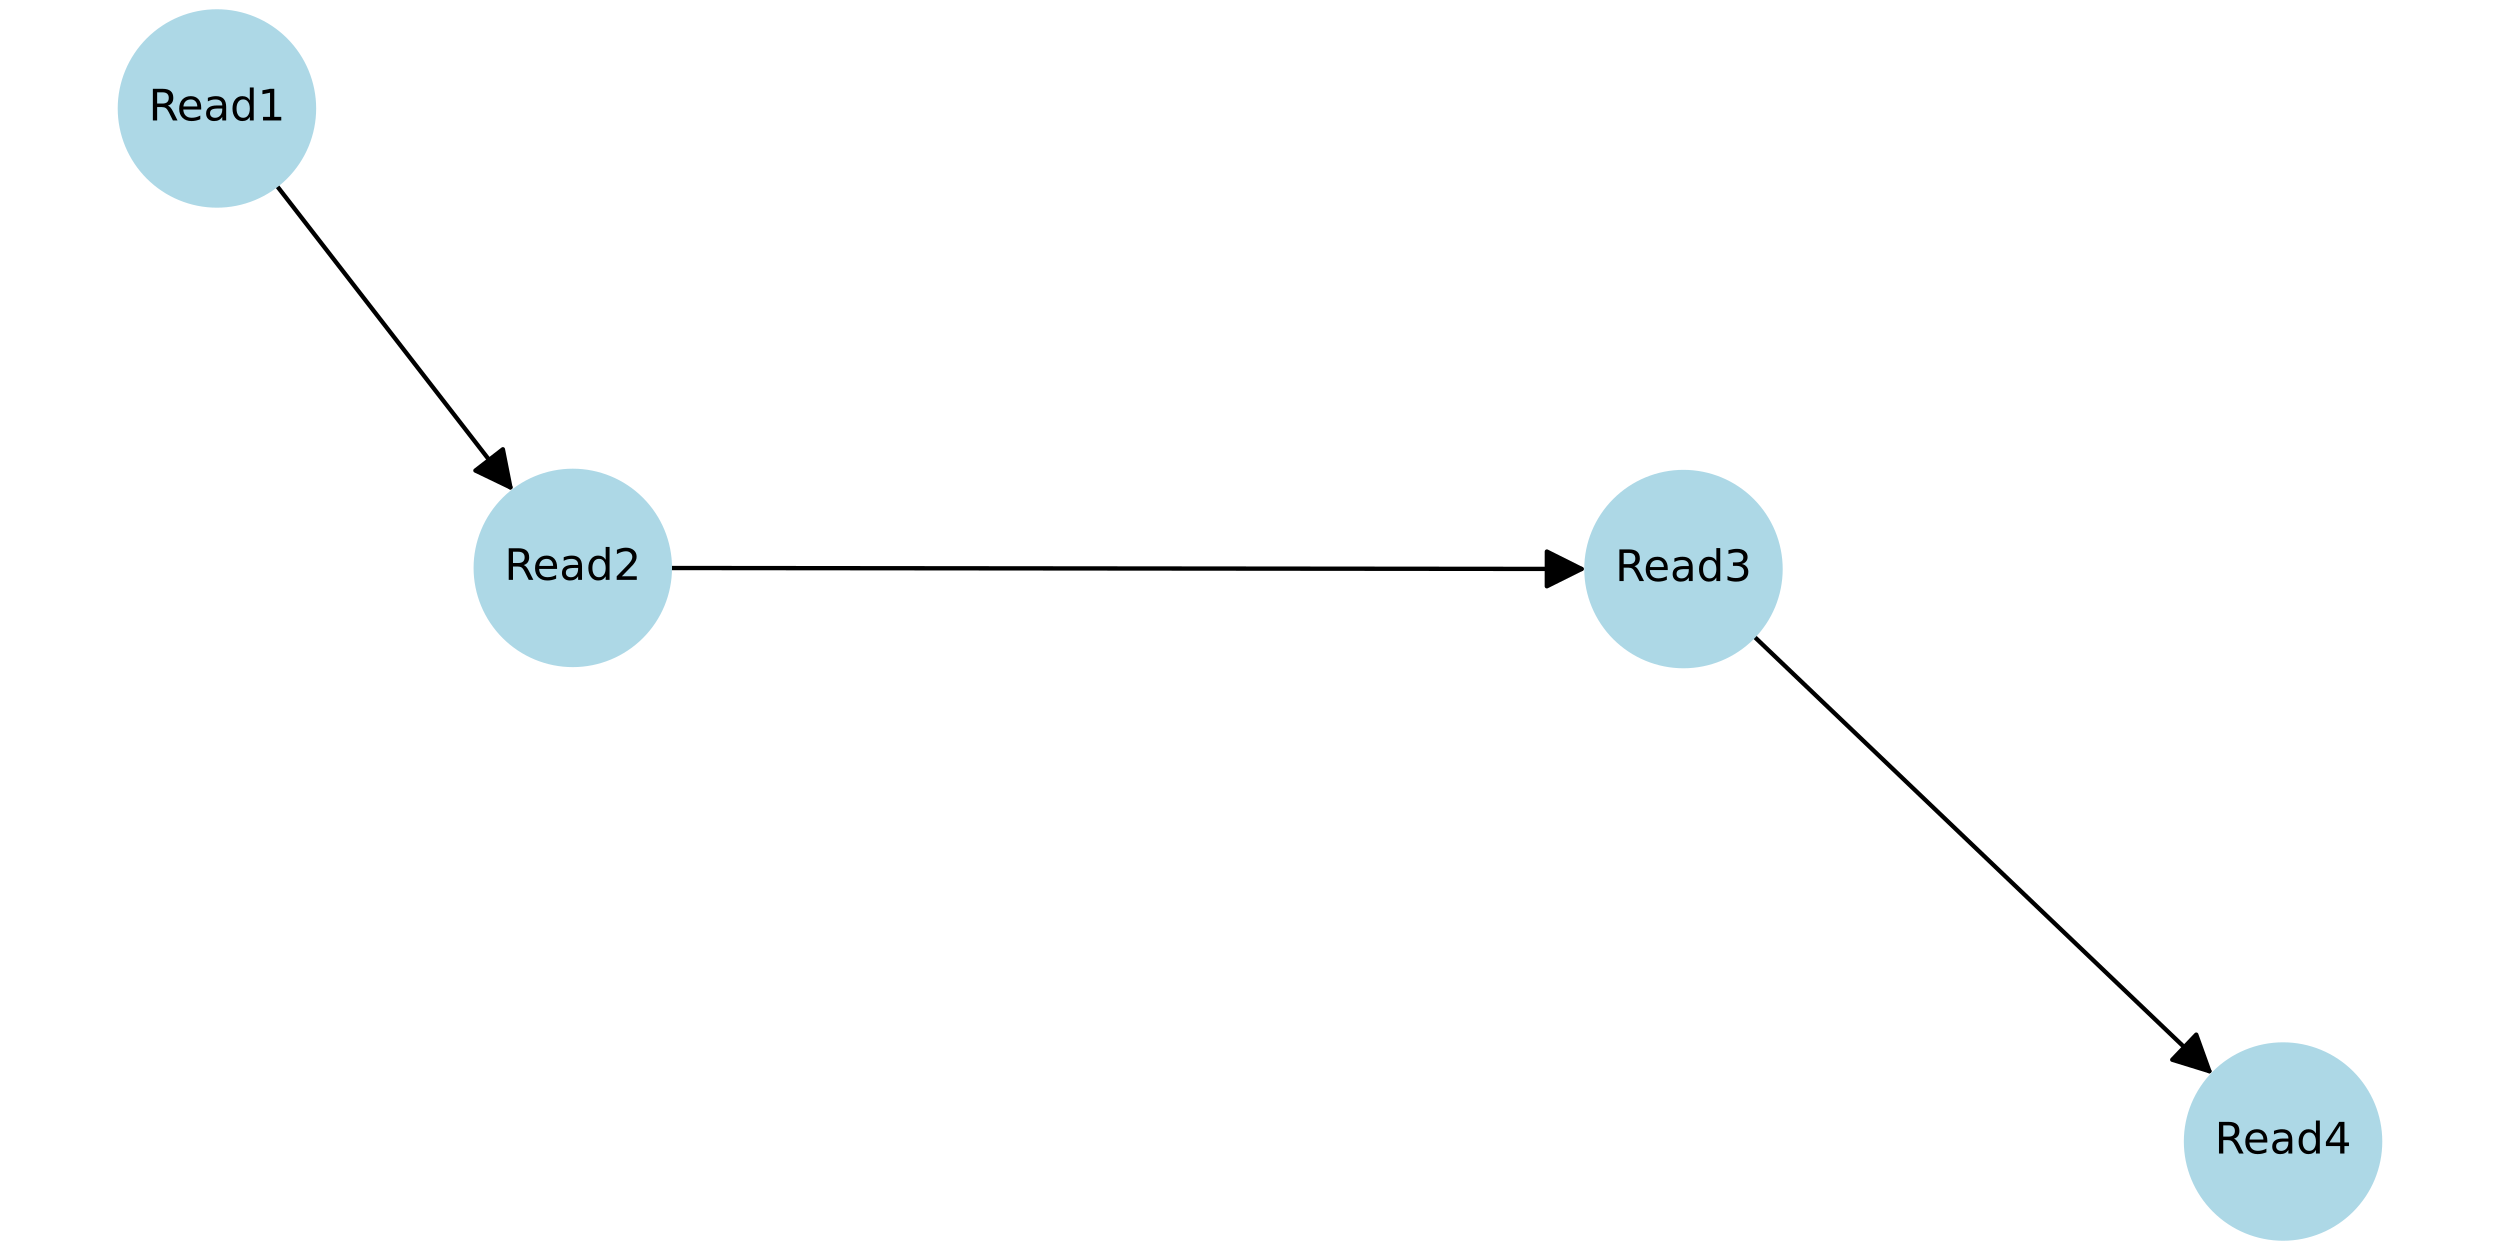
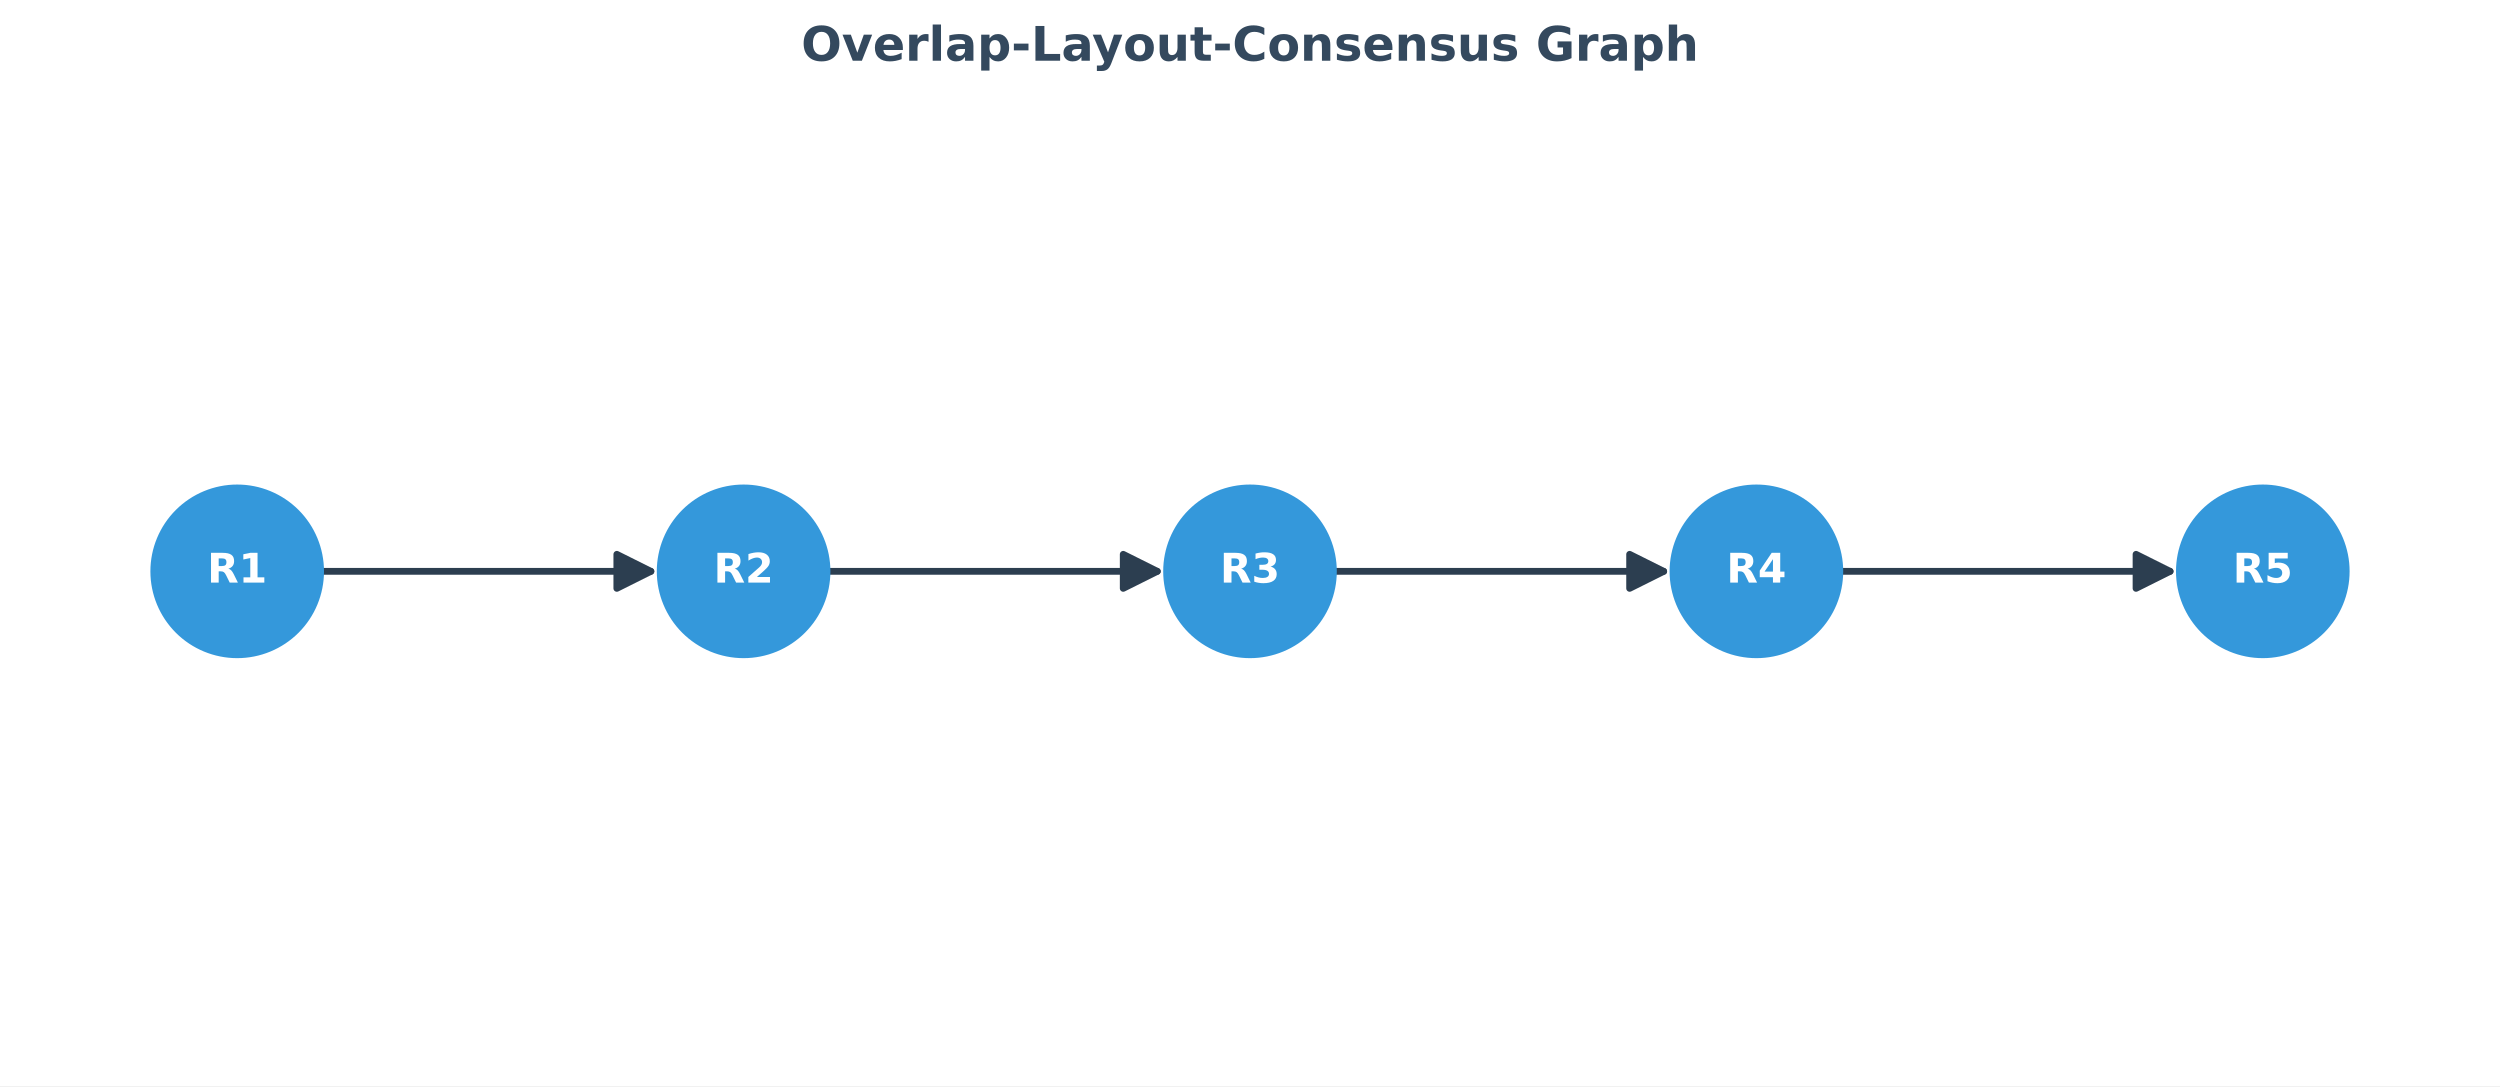
- <svg xmlns="http://www.w3.org/2000/svg" xmlns:xlink="http://www.w3.org/1999/xlink" width="576pt" height="288pt" viewBox="0 0 576 288" version="1.1">
+ <svg xmlns="http://www.w3.org/2000/svg" xmlns:xlink="http://www.w3.org/1999/xlink" width="734.4pt" height="319.038pt" viewBox="0 0 734.4 319.038" version="1.1">
  <defs>
    <style type="text/css">*{stroke-linejoin: round; stroke-linecap: butt}</style>
  </defs>
  <g id="figure_1">
    <g id="patch_1">
-       <path d="M 0 288  L 576 288  L 576 0  L 0 0  z " style="fill: #ffffff" />
+       <path d="M 0 319.038  L 734.4 319.038  L 734.4 0  L 0 0  z " style="fill: #ffffff" />
    </g>
    <g id="axes_1">
      <g id="patch_2">
-         <path d="M 63.678 42.672  Q 90.98 77.921 117.597 112.286  " clip-path="url(#p0885db047e)" style="fill: none; stroke: #000000; stroke-linecap: round" />
-         <path d="M 115.861 103.512  L 117.597 112.286  L 109.536 108.411  z " clip-path="url(#p0885db047e)" style="stroke: #000000; stroke-linecap: round" />
+         <path d="M 94.68 167.838  Q 144.06 167.838 191.205 167.838  " clip-path="url(#pa2ce695316)" style="fill: none; stroke: #2c3e50; stroke-width: 2; stroke-linecap: round" />
+         <path d="M 181.205 162.838  L 191.205 167.838  L 181.205 172.838  z " clip-path="url(#pa2ce695316)" style="fill: #2c3e50; stroke: #2c3e50; stroke-width: 2; stroke-linecap: round" />
      </g>
      <g id="patch_3">
-         <path d="M 154.335 130.869  Q 259.924 130.979 364.394 131.087  " clip-path="url(#p0885db047e)" style="fill: none; stroke: #000000; stroke-linecap: round" />
-         <path d="M 356.398 127.079  L 364.394 131.087  L 356.39 135.079  z " clip-path="url(#p0885db047e)" style="stroke: #000000; stroke-linecap: round" />
+         <path d="M 243.44 167.838  Q 292.821 167.838 339.965 167.838  " clip-path="url(#pa2ce695316)" style="fill: none; stroke: #2c3e50; stroke-width: 2; stroke-linecap: round" />
+         <path d="M 329.965 162.838  L 339.965 167.838  L 329.965 172.838  z " clip-path="url(#pa2ce695316)" style="fill: #2c3e50; stroke: #2c3e50; stroke-width: 2; stroke-linecap: round" />
      </g>
      <g id="patch_4">
-         <path d="M 404.047 146.554  Q 456.946 197.061 509.037 246.796  " clip-path="url(#p0885db047e)" style="fill: none; stroke: #000000; stroke-linecap: round" />
-         <path d="M 506.013 238.379  L 509.037 246.796  L 500.488 244.165  z " clip-path="url(#p0885db047e)" style="stroke: #000000; stroke-linecap: round" />
+         <path d="M 392.201 167.838  Q 441.581 167.838 488.725 167.838  " clip-path="url(#pa2ce695316)" style="fill: none; stroke: #2c3e50; stroke-width: 2; stroke-linecap: round" />
+         <path d="M 478.725 162.838  L 488.725 167.838  L 478.725 172.838  z " clip-path="url(#pa2ce695316)" style="fill: #2c3e50; stroke: #2c3e50; stroke-width: 2; stroke-linecap: round" />
+       </g>
+       <g id="patch_5">
+         <path d="M 540.961 167.838  Q 590.341 167.838 637.486 167.838  " clip-path="url(#pa2ce695316)" style="fill: none; stroke: #2c3e50; stroke-width: 2; stroke-linecap: round" />
+         <path d="M 627.486 162.838  L 637.486 167.838  L 627.486 172.838  z " clip-path="url(#pa2ce695316)" style="fill: #2c3e50; stroke: #2c3e50; stroke-width: 2; stroke-linecap: round" />
      </g>
      <g id="PathCollection_1">
        <defs>
-           <path id="mba6888d3c6" d="M 0 22.361  C 5.93 22.361 11.618 20.005 15.811 15.811  C 20.005 11.618 22.361 5.93 22.361 0  C 22.361 -5.93 20.005 -11.618 15.811 -15.811  C 11.618 -20.005 5.93 -22.361 0 -22.361  C -5.93 -22.361 -11.618 -20.005 -15.811 -15.811  C -20.005 -11.618 -22.361 -5.93 -22.361 0  C -22.361 5.93 -20.005 11.618 -15.811 15.811  C -11.618 20.005 -5.93 22.361 0 22.361  z " style="stroke: #add8e6" />
+           <path id="m5663188657" d="M 0 25  C 6.63 25 12.989 22.366 17.678 17.678  C 22.366 12.989 25 6.63 25 0  C 25 -6.63 22.366 -12.989 17.678 -17.678  C 12.989 -22.366 6.63 -25 0 -25  C -6.63 -25 -12.989 -22.366 -17.678 -17.678  C -22.366 -12.989 -25 -6.63 -25 0  C -25 6.63 -22.366 12.989 -17.678 17.678  C -12.989 22.366 -6.63 25 0 25  z " style="stroke: #3498db" />
        </defs>
-         <g clip-path="url(#p0885db047e)">
-           <use xlink:href="#mba6888d3c6" x="49.983" y="24.992" style="fill: #add8e6; stroke: #add8e6" />
-           <use xlink:href="#mba6888d3c6" x="131.973" y="130.846" style="fill: #add8e6; stroke: #add8e6" />
-           <use xlink:href="#mba6888d3c6" x="387.873" y="131.112" style="fill: #add8e6; stroke: #add8e6" />
-           <use xlink:href="#mba6888d3c6" x="526.017" y="263.008" style="fill: #add8e6; stroke: #add8e6" />
+         <g clip-path="url(#pa2ce695316)">
+           <use xlink:href="#m5663188657" x="69.679" y="167.838" style="fill: #3498db; stroke: #3498db" />
+           <use xlink:href="#m5663188657" x="218.44" y="167.838" style="fill: #3498db; stroke: #3498db" />
+           <use xlink:href="#m5663188657" x="367.2" y="167.838" style="fill: #3498db; stroke: #3498db" />
+           <use xlink:href="#m5663188657" x="515.96" y="167.838" style="fill: #3498db; stroke: #3498db" />
+           <use xlink:href="#m5663188657" x="664.721" y="167.838" style="fill: #3498db; stroke: #3498db" />
        </g>
      </g>
      <g id="text_1">
-         <g clip-path="url(#p0885db047e)">
-           <g transform="translate(34.23816 27.75111) scale(0.1 -0.1)">
+         <g clip-path="url(#pa2ce695316)">
+           <g style="fill: #ffffff" transform="translate(60.88465 171.1491) scale(0.12 -0.12)">
            <defs>
-               <path id="DejaVuSans-52" d="M 2841 2188  Q 3044 2119 3236 1894  Q 3428 1669 3622 1275  L 4263 0  L 3584 0  L 2988 1197  Q 2756 1666 2539 1819  Q 2322 1972 1947 1972  L 1259 1972  L 1259 0  L 628 0  L 628 4666  L 2053 4666  Q 2853 4666 3247 4331  Q 3641 3997 3641 3322  Q 3641 2881 3436 2590  Q 3231 2300 2841 2188  z M 1259 4147  L 1259 2491  L 2053 2491  Q 2509 2491 2742 2702  Q 2975 2913 2975 3322  Q 2975 3731 2742 3939  Q 2509 4147 2053 4147  L 1259 4147  z " transform="scale(0.015625)" />
-               <path id="DejaVuSans-65" d="M 3597 1894  L 3597 1613  L 953 1613  Q 991 1019 1311 708  Q 1631 397 2203 397  Q 2534 397 2845 478  Q 3156 559 3463 722  L 3463 178  Q 3153 47 2828 -22  Q 2503 -91 2169 -91  Q 1331 -91 842 396  Q 353 884 353 1716  Q 353 2575 817 3079  Q 1281 3584 2069 3584  Q 2775 3584 3186 3129  Q 3597 2675 3597 1894  z M 3022 2063  Q 3016 2534 2758 2815  Q 2500 3097 2075 3097  Q 1594 3097 1305 2825  Q 1016 2553 972 2059  L 3022 2063  z " transform="scale(0.015625)" />
-               <path id="DejaVuSans-61" d="M 2194 1759  Q 1497 1759 1228 1600  Q 959 1441 959 1056  Q 959 750 1161 570  Q 1363 391 1709 391  Q 2188 391 2477 730  Q 2766 1069 2766 1631  L 2766 1759  L 2194 1759  z M 3341 1997  L 3341 0  L 2766 0  L 2766 531  Q 2569 213 2275 61  Q 1981 -91 1556 -91  Q 1019 -91 701 211  Q 384 513 384 1019  Q 384 1609 779 1909  Q 1175 2209 1959 2209  L 2766 2209  L 2766 2266  Q 2766 2663 2505 2880  Q 2244 3097 1772 3097  Q 1472 3097 1187 3025  Q 903 2953 641 2809  L 641 3341  Q 956 3463 1253 3523  Q 1550 3584 1831 3584  Q 2591 3584 2966 3190  Q 3341 2797 3341 1997  z " transform="scale(0.015625)" />
-               <path id="DejaVuSans-64" d="M 2906 2969  L 2906 4863  L 3481 4863  L 3481 0  L 2906 0  L 2906 525  Q 2725 213 2448 61  Q 2172 -91 1784 -91  Q 1150 -91 751 415  Q 353 922 353 1747  Q 353 2572 751 3078  Q 1150 3584 1784 3584  Q 2172 3584 2448 3432  Q 2725 3281 2906 2969  z M 947 1747  Q 947 1113 1208 752  Q 1469 391 1925 391  Q 2381 391 2643 752  Q 2906 1113 2906 1747  Q 2906 2381 2643 2742  Q 2381 3103 1925 3103  Q 1469 3103 1208 2742  Q 947 2381 947 1747  z " transform="scale(0.015625)" />
-               <path id="DejaVuSans-31" d="M 794 531  L 1825 531  L 1825 4091  L 703 3866  L 703 4441  L 1819 4666  L 2450 4666  L 2450 531  L 3481 531  L 3481 0  L 794 0  L 794 531  z " transform="scale(0.015625)" />
+               <path id="DejaVuSans-Bold-52" d="M 2297 2597  Q 2675 2597 2839 2737  Q 3003 2878 3003 3200  Q 3003 3519 2839 3656  Q 2675 3794 2297 3794  L 1791 3794  L 1791 2597  L 2297 2597  z M 1791 1766  L 1791 0  L 588 0  L 588 4666  L 2425 4666  Q 3347 4666 3776 4356  Q 4206 4047 4206 3378  Q 4206 2916 3982 2619  Q 3759 2322 3309 2181  Q 3556 2125 3751 1926  Q 3947 1728 4147 1325  L 4800 0  L 3519 0  L 2950 1159  Q 2778 1509 2601 1637  Q 2425 1766 2131 1766  L 1791 1766  z " transform="scale(0.015625)" />
+               <path id="DejaVuSans-Bold-31" d="M 750 831  L 1813 831  L 1813 3847  L 722 3622  L 722 4441  L 1806 4666  L 2950 4666  L 2950 831  L 4013 831  L 4013 0  L 750 0  L 750 831  z " transform="scale(0.015625)" />
            </defs>
-             <use xlink:href="#DejaVuSans-52" />
-             <use xlink:href="#DejaVuSans-65" transform="translate(64.98242 0)" />
-             <use xlink:href="#DejaVuSans-61" transform="translate(126.5059 0)" />
-             <use xlink:href="#DejaVuSans-64" transform="translate(187.7852 0)" />
-             <use xlink:href="#DejaVuSans-31" transform="translate(251.2617 0)" />
+             <use xlink:href="#DejaVuSans-Bold-52" />
+             <use xlink:href="#DejaVuSans-Bold-31" transform="translate(77.00195 0)" />
          </g>
        </g>
      </g>
      <g id="text_2">
-         <g clip-path="url(#p0885db047e)">
-           <g transform="translate(116.2275 133.6055) scale(0.1 -0.1)">
+         <g clip-path="url(#pa2ce695316)">
+           <g style="fill: #ffffff" transform="translate(209.645 171.1491) scale(0.12 -0.12)">
            <defs>
-               <path id="DejaVuSans-32" d="M 1228 531  L 3431 531  L 3431 0  L 469 0  L 469 531  Q 828 903 1448 1529  Q 2069 2156 2228 2338  Q 2531 2678 2651 2914  Q 2772 3150 2772 3378  Q 2772 3750 2511 3984  Q 2250 4219 1831 4219  Q 1534 4219 1204 4116  Q 875 4013 500 3803  L 500 4441  Q 881 4594 1212 4672  Q 1544 4750 1819 4750  Q 2544 4750 2975 4387  Q 3406 4025 3406 3419  Q 3406 3131 3298 2873  Q 3191 2616 2906 2266  Q 2828 2175 2409 1742  Q 1991 1309 1228 531  z " transform="scale(0.015625)" />
+               <path id="DejaVuSans-Bold-32" d="M 1844 884  L 3897 884  L 3897 0  L 506 0  L 506 884  L 2209 2388  Q 2438 2594 2547 2791  Q 2656 2988 2656 3200  Q 2656 3528 2436 3728  Q 2216 3928 1850 3928  Q 1569 3928 1234 3808  Q 900 3688 519 3450  L 519 4475  Q 925 4609 1322 4679  Q 1719 4750 2100 4750  Q 2938 4750 3402 4381  Q 3866 4013 3866 3353  Q 3866 2972 3669 2642  Q 3472 2313 2841 1759  L 1844 884  z " transform="scale(0.015625)" />
            </defs>
-             <use xlink:href="#DejaVuSans-52" />
-             <use xlink:href="#DejaVuSans-65" transform="translate(64.98242 0)" />
-             <use xlink:href="#DejaVuSans-61" transform="translate(126.5059 0)" />
-             <use xlink:href="#DejaVuSans-64" transform="translate(187.7852 0)" />
-             <use xlink:href="#DejaVuSans-32" transform="translate(251.2617 0)" />
+             <use xlink:href="#DejaVuSans-Bold-52" />
+             <use xlink:href="#DejaVuSans-Bold-32" transform="translate(77.00195 0)" />
          </g>
        </g>
      </g>
      <g id="text_3">
-         <g clip-path="url(#p0885db047e)">
-           <g transform="translate(372.1279 133.8712) scale(0.1 -0.1)">
+         <g clip-path="url(#pa2ce695316)">
+           <g style="fill: #ffffff" transform="translate(358.4053 171.1491) scale(0.12 -0.12)">
            <defs>
-               <path id="DejaVuSans-33" d="M 2597 2516  Q 3050 2419 3304 2112  Q 3559 1806 3559 1356  Q 3559 666 3084 287  Q 2609 -91 1734 -91  Q 1441 -91 1130 -33  Q 819 25 488 141  L 488 750  Q 750 597 1062 519  Q 1375 441 1716 441  Q 2309 441 2620 675  Q 2931 909 2931 1356  Q 2931 1769 2642 2001  Q 2353 2234 1838 2234  L 1294 2234  L 1294 2753  L 1863 2753  Q 2328 2753 2575 2939  Q 2822 3125 2822 3475  Q 2822 3834 2567 4026  Q 2313 4219 1838 4219  Q 1578 4219 1281 4162  Q 984 4106 628 3988  L 628 4550  Q 988 4650 1302 4700  Q 1616 4750 1894 4750  Q 2613 4750 3031 4423  Q 3450 4097 3450 3541  Q 3450 3153 3228 2886  Q 3006 2619 2597 2516  z " transform="scale(0.015625)" />
+               <path id="DejaVuSans-Bold-33" d="M 2981 2516  Q 3453 2394 3698 2092  Q 3944 1791 3944 1325  Q 3944 631 3412 270  Q 2881 -91 1863 -91  Q 1503 -91 1142 -33  Q 781 25 428 141  L 428 1069  Q 766 900 1098 814  Q 1431 728 1753 728  Q 2231 728 2486 893  Q 2741 1059 2741 1369  Q 2741 1688 2480 1852  Q 2219 2016 1709 2016  L 1228 2016  L 1228 2791  L 1734 2791  Q 2188 2791 2409 2933  Q 2631 3075 2631 3366  Q 2631 3634 2415 3781  Q 2200 3928 1806 3928  Q 1516 3928 1219 3862  Q 922 3797 628 3669  L 628 4550  Q 984 4650 1334 4700  Q 1684 4750 2022 4750  Q 2931 4750 3382 4451  Q 3834 4153 3834 3553  Q 3834 3144 3618 2883  Q 3403 2622 2981 2516  z " transform="scale(0.015625)" />
            </defs>
-             <use xlink:href="#DejaVuSans-52" />
-             <use xlink:href="#DejaVuSans-65" transform="translate(64.98242 0)" />
-             <use xlink:href="#DejaVuSans-61" transform="translate(126.5059 0)" />
-             <use xlink:href="#DejaVuSans-64" transform="translate(187.7852 0)" />
-             <use xlink:href="#DejaVuSans-33" transform="translate(251.2617 0)" />
+             <use xlink:href="#DejaVuSans-Bold-52" />
+             <use xlink:href="#DejaVuSans-Bold-33" transform="translate(77.00195 0)" />
          </g>
        </g>
      </g>
      <g id="text_4">
-         <g clip-path="url(#p0885db047e)">
-           <g transform="translate(510.2712 265.7676) scale(0.1 -0.1)">
+         <g clip-path="url(#pa2ce695316)">
+           <g style="fill: #ffffff" transform="translate(507.1656 171.1491) scale(0.12 -0.12)">
            <defs>
-               <path id="DejaVuSans-34" d="M 2419 4116  L 825 1625  L 2419 1625  L 2419 4116  z M 2253 4666  L 3047 4666  L 3047 1625  L 3713 1625  L 3713 1100  L 3047 1100  L 3047 0  L 2419 0  L 2419 1100  L 313 1100  L 313 1709  L 2253 4666  z " transform="scale(0.015625)" />
+               <path id="DejaVuSans-Bold-34" d="M 2356 3675  L 1038 1722  L 2356 1722  L 2356 3675  z M 2156 4666  L 3494 4666  L 3494 1722  L 4159 1722  L 4159 850  L 3494 850  L 3494 0  L 2356 0  L 2356 850  L 288 850  L 288 1881  L 2156 4666  z " transform="scale(0.015625)" />
            </defs>
-             <use xlink:href="#DejaVuSans-52" />
-             <use xlink:href="#DejaVuSans-65" transform="translate(64.98242 0)" />
-             <use xlink:href="#DejaVuSans-61" transform="translate(126.5059 0)" />
-             <use xlink:href="#DejaVuSans-64" transform="translate(187.7852 0)" />
-             <use xlink:href="#DejaVuSans-34" transform="translate(251.2617 0)" />
+             <use xlink:href="#DejaVuSans-Bold-52" />
+             <use xlink:href="#DejaVuSans-Bold-34" transform="translate(77.00195 0)" />
          </g>
        </g>
      </g>
      <g id="text_5">
-         <g transform="translate(179.5041 -6) scale(0.12 -0.12)">
+         <g clip-path="url(#pa2ce695316)">
+           <g style="fill: #ffffff" transform="translate(655.926 171.1491) scale(0.12 -0.12)">
+             <defs>
+               <path id="DejaVuSans-Bold-35" d="M 678 4666  L 3669 4666  L 3669 3781  L 1638 3781  L 1638 3059  Q 1775 3097 1914 3117  Q 2053 3138 2203 3138  Q 3056 3138 3531 2711  Q 4006 2284 4006 1522  Q 4006 766 3489 337  Q 2972 -91 2053 -91  Q 1656 -91 1267 -14  Q 878 63 494 219  L 494 1166  Q 875 947 1217 837  Q 1559 728 1863 728  Q 2300 728 2551 942  Q 2803 1156 2803 1522  Q 2803 1891 2551 2103  Q 2300 2316 1863 2316  Q 1603 2316 1309 2248  Q 1016 2181 678 2041  L 678 4666  z " transform="scale(0.015625)" />
+             </defs>
+             <use xlink:href="#DejaVuSans-Bold-52" />
+             <use xlink:href="#DejaVuSans-Bold-35" transform="translate(77.00195 0)" />
+           </g>
+         </g>
+       </g>
+       <g id="text_6">
+         <g style="fill: #34495e" transform="translate(235.3812 17.83781) scale(0.14 -0.14)">
          <defs>
-             <path id="DejaVuSans-54" d="M -19 4666  L 3928 4666  L 3928 4134  L 2272 4134  L 2272 0  L 1638 0  L 1638 4134  L -19 4134  L -19 4666  z " transform="scale(0.015625)" />
-             <path id="DejaVuSans-68" d="M 3513 2113  L 3513 0  L 2938 0  L 2938 2094  Q 2938 2591 2744 2837  Q 2550 3084 2163 3084  Q 1697 3084 1428 2787  Q 1159 2491 1159 1978  L 1159 0  L 581 0  L 581 4863  L 1159 4863  L 1159 2956  Q 1366 3272 1645 3428  Q 1925 3584 2291 3584  Q 2894 3584 3203 3211  Q 3513 2838 3513 2113  z " transform="scale(0.015625)" />
-             <path id="DejaVuSans-20" transform="scale(0.015625)" />
-             <path id="DejaVuSans-4f" d="M 2522 4238  Q 1834 4238 1429 3725  Q 1025 3213 1025 2328  Q 1025 1447 1429 934  Q 1834 422 2522 422  Q 3209 422 3611 934  Q 4013 1447 4013 2328  Q 4013 3213 3611 3725  Q 3209 4238 2522 4238  z M 2522 4750  Q 3503 4750 4090 4092  Q 4678 3434 4678 2328  Q 4678 1225 4090 567  Q 3503 -91 2522 -91  Q 1538 -91 948 565  Q 359 1222 359 2328  Q 359 3434 948 4092  Q 1538 4750 2522 4750  z " transform="scale(0.015625)" />
-             <path id="DejaVuSans-76" d="M 191 3500  L 800 3500  L 1894 563  L 2988 3500  L 3597 3500  L 2284 0  L 1503 0  L 191 3500  z " transform="scale(0.015625)" />
-             <path id="DejaVuSans-72" d="M 2631 2963  Q 2534 3019 2420 3045  Q 2306 3072 2169 3072  Q 1681 3072 1420 2755  Q 1159 2438 1159 1844  L 1159 0  L 581 0  L 581 3500  L 1159 3500  L 1159 2956  Q 1341 3275 1631 3429  Q 1922 3584 2338 3584  Q 2397 3584 2469 3576  Q 2541 3569 2628 3553  L 2631 2963  z " transform="scale(0.015625)" />
-             <path id="DejaVuSans-6c" d="M 603 4863  L 1178 4863  L 1178 0  L 603 0  L 603 4863  z " transform="scale(0.015625)" />
-             <path id="DejaVuSans-70" d="M 1159 525  L 1159 -1331  L 581 -1331  L 581 3500  L 1159 3500  L 1159 2969  Q 1341 3281 1617 3432  Q 1894 3584 2278 3584  Q 2916 3584 3314 3078  Q 3713 2572 3713 1747  Q 3713 922 3314 415  Q 2916 -91 2278 -91  Q 1894 -91 1617 61  Q 1341 213 1159 525  z M 3116 1747  Q 3116 2381 2855 2742  Q 2594 3103 2138 3103  Q 1681 3103 1420 2742  Q 1159 2381 1159 1747  Q 1159 1113 1420 752  Q 1681 391 2138 391  Q 2594 391 2855 752  Q 3116 1113 3116 1747  z " transform="scale(0.015625)" />
-             <path id="DejaVuSans-47" d="M 3809 666  L 3809 1919  L 2778 1919  L 2778 2438  L 4434 2438  L 4434 434  Q 4069 175 3628 42  Q 3188 -91 2688 -91  Q 1594 -91 976 548  Q 359 1188 359 2328  Q 359 3472 976 4111  Q 1594 4750 2688 4750  Q 3144 4750 3555 4637  Q 3966 4525 4313 4306  L 4313 3634  Q 3963 3931 3569 4081  Q 3175 4231 2741 4231  Q 1884 4231 1454 3753  Q 1025 3275 1025 2328  Q 1025 1384 1454 906  Q 1884 428 2741 428  Q 3075 428 3337 486  Q 3600 544 3809 666  z " transform="scale(0.015625)" />
-             <path id="DejaVuSans-3a" d="M 750 794  L 1409 794  L 1409 0  L 750 0  L 750 794  z M 750 3309  L 1409 3309  L 1409 2516  L 750 2516  L 750 3309  z " transform="scale(0.015625)" />
-             <path id="DejaVuSans-73" d="M 2834 3397  L 2834 2853  Q 2591 2978 2328 3040  Q 2066 3103 1784 3103  Q 1356 3103 1142 2972  Q 928 2841 928 2578  Q 928 2378 1081 2264  Q 1234 2150 1697 2047  L 1894 2003  Q 2506 1872 2764 1633  Q 3022 1394 3022 966  Q 3022 478 2636 193  Q 2250 -91 1575 -91  Q 1294 -91 989 -36  Q 684 19 347 128  L 347 722  Q 666 556 975 473  Q 1284 391 1588 391  Q 1994 391 2212 530  Q 2431 669 2431 922  Q 2431 1156 2273 1281  Q 2116 1406 1581 1522  L 1381 1569  Q 847 1681 609 1914  Q 372 2147 372 2553  Q 372 3047 722 3315  Q 1072 3584 1716 3584  Q 2034 3584 2315 3537  Q 2597 3491 2834 3397  z " transform="scale(0.015625)" />
-             <path id="DejaVuSans-4e" d="M 628 4666  L 1478 4666  L 3547 763  L 3547 4666  L 4159 4666  L 4159 0  L 3309 0  L 1241 3903  L 1241 0  L 628 0  L 628 4666  z " transform="scale(0.015625)" />
-             <path id="DejaVuSans-6f" d="M 1959 3097  Q 1497 3097 1228 2736  Q 959 2375 959 1747  Q 959 1119 1226 758  Q 1494 397 1959 397  Q 2419 397 2687 759  Q 2956 1122 2956 1747  Q 2956 2369 2687 2733  Q 2419 3097 1959 3097  z M 1959 3584  Q 2709 3584 3137 3096  Q 3566 2609 3566 1747  Q 3566 888 3137 398  Q 2709 -91 1959 -91  Q 1206 -91 779 398  Q 353 888 353 1747  Q 353 2609 779 3096  Q 1206 3584 1959 3584  z " transform="scale(0.015625)" />
+             <path id="DejaVuSans-Bold-4f" d="M 2719 3878  Q 2169 3878 1866 3472  Q 1563 3066 1563 2328  Q 1563 1594 1866 1187  Q 2169 781 2719 781  Q 3272 781 3575 1187  Q 3878 1594 3878 2328  Q 3878 3066 3575 3472  Q 3272 3878 2719 3878  z M 2719 4750  Q 3844 4750 4481 4106  Q 5119 3463 5119 2328  Q 5119 1197 4481 553  Q 3844 -91 2719 -91  Q 1597 -91 958 553  Q 319 1197 319 2328  Q 319 3463 958 4106  Q 1597 4750 2719 4750  z " transform="scale(0.015625)" />
+             <path id="DejaVuSans-Bold-76" d="M 97 3500  L 1216 3500  L 2088 1081  L 2956 3500  L 4078 3500  L 2700 0  L 1472 0  L 97 3500  z " transform="scale(0.015625)" />
+             <path id="DejaVuSans-Bold-65" d="M 4031 1759  L 4031 1441  L 1416 1441  Q 1456 1047 1700 850  Q 1944 653 2381 653  Q 2734 653 3104 758  Q 3475 863 3866 1075  L 3866 213  Q 3469 63 3072 -14  Q 2675 -91 2278 -91  Q 1328 -91 801 392  Q 275 875 275 1747  Q 275 2603 792 3093  Q 1309 3584 2216 3584  Q 3041 3584 3536 3087  Q 4031 2591 4031 1759  z M 2881 2131  Q 2881 2450 2695 2645  Q 2509 2841 2209 2841  Q 1884 2841 1681 2658  Q 1478 2475 1428 2131  L 2881 2131  z " transform="scale(0.015625)" />
+             <path id="DejaVuSans-Bold-72" d="M 3138 2547  Q 2991 2616 2845 2648  Q 2700 2681 2553 2681  Q 2122 2681 1889 2404  Q 1656 2128 1656 1613  L 1656 0  L 538 0  L 538 3500  L 1656 3500  L 1656 2925  Q 1872 3269 2151 3426  Q 2431 3584 2822 3584  Q 2878 3584 2943 3579  Q 3009 3575 3134 3559  L 3138 2547  z " transform="scale(0.015625)" />
+             <path id="DejaVuSans-Bold-6c" d="M 538 4863  L 1656 4863  L 1656 0  L 538 0  L 538 4863  z " transform="scale(0.015625)" />
+             <path id="DejaVuSans-Bold-61" d="M 2106 1575  Q 1756 1575 1579 1456  Q 1403 1338 1403 1106  Q 1403 894 1545 773  Q 1688 653 1941 653  Q 2256 653 2472 879  Q 2688 1106 2688 1447  L 2688 1575  L 2106 1575  z M 3816 1997  L 3816 0  L 2688 0  L 2688 519  Q 2463 200 2181 54  Q 1900 -91 1497 -91  Q 953 -91 614 226  Q 275 544 275 1050  Q 275 1666 698 1953  Q 1122 2241 2028 2241  L 2688 2241  L 2688 2328  Q 2688 2594 2478 2717  Q 2269 2841 1825 2841  Q 1466 2841 1156 2769  Q 847 2697 581 2553  L 581 3406  Q 941 3494 1303 3539  Q 1666 3584 2028 3584  Q 2975 3584 3395 3211  Q 3816 2838 3816 1997  z " transform="scale(0.015625)" />
+             <path id="DejaVuSans-Bold-70" d="M 1656 506  L 1656 -1331  L 538 -1331  L 538 3500  L 1656 3500  L 1656 2988  Q 1888 3294 2169 3439  Q 2450 3584 2816 3584  Q 3463 3584 3878 3070  Q 4294 2556 4294 1747  Q 4294 938 3878 423  Q 3463 -91 2816 -91  Q 2450 -91 2169 54  Q 1888 200 1656 506  z M 2400 2772  Q 2041 2772 1848 2508  Q 1656 2244 1656 1747  Q 1656 1250 1848 986  Q 2041 722 2400 722  Q 2759 722 2948 984  Q 3138 1247 3138 1747  Q 3138 2247 2948 2509  Q 2759 2772 2400 2772  z " transform="scale(0.015625)" />
+             <path id="DejaVuSans-Bold-2d" d="M 347 2297  L 2309 2297  L 2309 1388  L 347 1388  L 347 2297  z " transform="scale(0.015625)" />
+             <path id="DejaVuSans-Bold-4c" d="M 588 4666  L 1791 4666  L 1791 909  L 3903 909  L 3903 0  L 588 0  L 588 4666  z " transform="scale(0.015625)" />
+             <path id="DejaVuSans-Bold-79" d="M 78 3500  L 1197 3500  L 2138 1125  L 2938 3500  L 4056 3500  L 2584 -331  Q 2363 -916 2067 -1148  Q 1772 -1381 1288 -1381  L 641 -1381  L 641 -647  L 991 -647  Q 1275 -647 1404 -556  Q 1534 -466 1606 -231  L 1638 -134  L 78 3500  z " transform="scale(0.015625)" />
+             <path id="DejaVuSans-Bold-6f" d="M 2203 2784  Q 1831 2784 1636 2517  Q 1441 2250 1441 1747  Q 1441 1244 1636 976  Q 1831 709 2203 709  Q 2569 709 2762 976  Q 2956 1244 2956 1747  Q 2956 2250 2762 2517  Q 2569 2784 2203 2784  z M 2203 3584  Q 3106 3584 3614 3096  Q 4122 2609 4122 1747  Q 4122 884 3614 396  Q 3106 -91 2203 -91  Q 1297 -91 786 396  Q 275 884 275 1747  Q 275 2609 786 3096  Q 1297 3584 2203 3584  z " transform="scale(0.015625)" />
+             <path id="DejaVuSans-Bold-75" d="M 500 1363  L 500 3500  L 1625 3500  L 1625 3150  Q 1625 2866 1622 2436  Q 1619 2006 1619 1863  Q 1619 1441 1641 1255  Q 1663 1069 1716 984  Q 1784 875 1895 815  Q 2006 756 2150 756  Q 2500 756 2700 1025  Q 2900 1294 2900 1772  L 2900 3500  L 4019 3500  L 4019 0  L 2900 0  L 2900 506  Q 2647 200 2364 54  Q 2081 -91 1741 -91  Q 1134 -91 817 281  Q 500 653 500 1363  z " transform="scale(0.015625)" />
+             <path id="DejaVuSans-Bold-74" d="M 1759 4494  L 1759 3500  L 2913 3500  L 2913 2700  L 1759 2700  L 1759 1216  Q 1759 972 1856 886  Q 1953 800 2241 800  L 2816 800  L 2816 0  L 1856 0  Q 1194 0 917 276  Q 641 553 641 1216  L 641 2700  L 84 2700  L 84 3500  L 641 3500  L 641 4494  L 1759 4494  z " transform="scale(0.015625)" />
+             <path id="DejaVuSans-Bold-43" d="M 4288 256  Q 3956 84 3597 -3  Q 3238 -91 2847 -91  Q 1681 -91 1000 561  Q 319 1213 319 2328  Q 319 3447 1000 4098  Q 1681 4750 2847 4750  Q 3238 4750 3597 4662  Q 3956 4575 4288 4403  L 4288 3438  Q 3953 3666 3628 3772  Q 3303 3878 2944 3878  Q 2300 3878 1931 3465  Q 1563 3053 1563 2328  Q 1563 1606 1931 1193  Q 2300 781 2944 781  Q 3303 781 3628 887  Q 3953 994 4288 1222  L 4288 256  z " transform="scale(0.015625)" />
+             <path id="DejaVuSans-Bold-6e" d="M 4056 2131  L 4056 0  L 2931 0  L 2931 347  L 2931 1631  Q 2931 2084 2911 2256  Q 2891 2428 2841 2509  Q 2775 2619 2662 2680  Q 2550 2741 2406 2741  Q 2056 2741 1856 2470  Q 1656 2200 1656 1722  L 1656 0  L 538 0  L 538 3500  L 1656 3500  L 1656 2988  Q 1909 3294 2193 3439  Q 2478 3584 2822 3584  Q 3428 3584 3742 3212  Q 4056 2841 4056 2131  z " transform="scale(0.015625)" />
+             <path id="DejaVuSans-Bold-73" d="M 3272 3391  L 3272 2541  Q 2913 2691 2578 2766  Q 2244 2841 1947 2841  Q 1628 2841 1473 2761  Q 1319 2681 1319 2516  Q 1319 2381 1436 2309  Q 1553 2238 1856 2203  L 2053 2175  Q 2913 2066 3209 1816  Q 3506 1566 3506 1031  Q 3506 472 3093 190  Q 2681 -91 1863 -91  Q 1516 -91 1145 -36  Q 775 19 384 128  L 384 978  Q 719 816 1070 734  Q 1422 653 1784 653  Q 2113 653 2278 743  Q 2444 834 2444 1013  Q 2444 1163 2330 1236  Q 2216 1309 1875 1350  L 1678 1375  Q 931 1469 631 1722  Q 331 1975 331 2491  Q 331 3047 712 3315  Q 1094 3584 1881 3584  Q 2191 3584 2531 3537  Q 2872 3491 3272 3391  z " transform="scale(0.015625)" />
+             <path id="DejaVuSans-Bold-20" transform="scale(0.015625)" />
+             <path id="DejaVuSans-Bold-47" d="M 4781 347  Q 4331 128 3847 18  Q 3363 -91 2847 -91  Q 1681 -91 1000 561  Q 319 1213 319 2328  Q 319 3456 1012 4103  Q 1706 4750 2913 4750  Q 3378 4750 3804 4662  Q 4231 4575 4609 4403  L 4609 3438  Q 4219 3659 3833 3768  Q 3447 3878 3059 3878  Q 2341 3878 1952 3476  Q 1563 3075 1563 2328  Q 1563 1588 1938 1184  Q 2313 781 3003 781  Q 3191 781 3352 804  Q 3513 828 3641 878  L 3641 1784  L 2906 1784  L 2906 2591  L 4781 2591  L 4781 347  z " transform="scale(0.015625)" />
+             <path id="DejaVuSans-Bold-68" d="M 4056 2131  L 4056 0  L 2931 0  L 2931 347  L 2931 1625  Q 2931 2084 2911 2256  Q 2891 2428 2841 2509  Q 2775 2619 2662 2680  Q 2550 2741 2406 2741  Q 2056 2741 1856 2470  Q 1656 2200 1656 1722  L 1656 0  L 538 0  L 538 4863  L 1656 4863  L 1656 2988  Q 1909 3294 2193 3439  Q 2478 3584 2822 3584  Q 3428 3584 3742 3212  Q 4056 2841 4056 2131  z " transform="scale(0.015625)" />
          </defs>
-           <use xlink:href="#DejaVuSans-54" />
-           <use xlink:href="#DejaVuSans-68" transform="translate(61.08398 0)" />
-           <use xlink:href="#DejaVuSans-65" transform="translate(124.4629 0)" />
-           <use xlink:href="#DejaVuSans-20" transform="translate(185.9863 0)" />
-           <use xlink:href="#DejaVuSans-4f" transform="translate(217.7734 0)" />
-           <use xlink:href="#DejaVuSans-76" transform="translate(296.4844 0)" />
-           <use xlink:href="#DejaVuSans-65" transform="translate(355.6641 0)" />
-           <use xlink:href="#DejaVuSans-72" transform="translate(417.1875 0)" />
-           <use xlink:href="#DejaVuSans-6c" transform="translate(458.3008 0)" />
-           <use xlink:href="#DejaVuSans-61" transform="translate(486.084 0)" />
-           <use xlink:href="#DejaVuSans-70" transform="translate(547.3633 0)" />
-           <use xlink:href="#DejaVuSans-20" transform="translate(610.8398 0)" />
-           <use xlink:href="#DejaVuSans-47" transform="translate(642.627 0)" />
-           <use xlink:href="#DejaVuSans-72" transform="translate(720.1172 0)" />
-           <use xlink:href="#DejaVuSans-61" transform="translate(761.2305 0)" />
-           <use xlink:href="#DejaVuSans-70" transform="translate(822.5098 0)" />
-           <use xlink:href="#DejaVuSans-68" transform="translate(885.9863 0)" />
-           <use xlink:href="#DejaVuSans-3a" transform="translate(949.3652 0)" />
-           <use xlink:href="#DejaVuSans-20" transform="translate(983.0566 0)" />
-           <use xlink:href="#DejaVuSans-52" transform="translate(1014.844 0)" />
-           <use xlink:href="#DejaVuSans-65" transform="translate(1079.826 0)" />
-           <use xlink:href="#DejaVuSans-61" transform="translate(1141.35 0)" />
-           <use xlink:href="#DejaVuSans-64" transform="translate(1202.629 0)" />
-           <use xlink:href="#DejaVuSans-73" transform="translate(1266.105 0)" />
-           <use xlink:href="#DejaVuSans-20" transform="translate(1318.205 0)" />
-           <use xlink:href="#DejaVuSans-61" transform="translate(1349.992 0)" />
-           <use xlink:href="#DejaVuSans-73" transform="translate(1411.271 0)" />
-           <use xlink:href="#DejaVuSans-20" transform="translate(1463.371 0)" />
-           <use xlink:href="#DejaVuSans-4e" transform="translate(1495.158 0)" />
-           <use xlink:href="#DejaVuSans-6f" transform="translate(1569.963 0)" />
-           <use xlink:href="#DejaVuSans-64" transform="translate(1631.145 0)" />
-           <use xlink:href="#DejaVuSans-65" transform="translate(1694.621 0)" />
-           <use xlink:href="#DejaVuSans-73" transform="translate(1756.145 0)" />
+           <use xlink:href="#DejaVuSans-Bold-4f" />
+           <use xlink:href="#DejaVuSans-Bold-76" transform="translate(85.00977 0)" />
+           <use xlink:href="#DejaVuSans-Bold-65" transform="translate(150.1953 0)" />
+           <use xlink:href="#DejaVuSans-Bold-72" transform="translate(218.0176 0)" />
+           <use xlink:href="#DejaVuSans-Bold-6c" transform="translate(267.334 0)" />
+           <use xlink:href="#DejaVuSans-Bold-61" transform="translate(301.6113 0)" />
+           <use xlink:href="#DejaVuSans-Bold-70" transform="translate(369.0918 0)" />
+           <use xlink:href="#DejaVuSans-Bold-2d" transform="translate(440.6738 0)" />
+           <use xlink:href="#DejaVuSans-Bold-4c" transform="translate(482.1777 0)" />
+           <use xlink:href="#DejaVuSans-Bold-61" transform="translate(545.8984 0)" />
+           <use xlink:href="#DejaVuSans-Bold-79" transform="translate(610.2539 0)" />
+           <use xlink:href="#DejaVuSans-Bold-6f" transform="translate(675.4395 0)" />
+           <use xlink:href="#DejaVuSans-Bold-75" transform="translate(744.1406 0)" />
+           <use xlink:href="#DejaVuSans-Bold-74" transform="translate(815.332 0)" />
+           <use xlink:href="#DejaVuSans-Bold-2d" transform="translate(863.1348 0)" />
+           <use xlink:href="#DejaVuSans-Bold-43" transform="translate(904.6387 0)" />
+           <use xlink:href="#DejaVuSans-Bold-6f" transform="translate(978.0273 0)" />
+           <use xlink:href="#DejaVuSans-Bold-6e" transform="translate(1046.729 0)" />
+           <use xlink:href="#DejaVuSans-Bold-73" transform="translate(1117.92 0)" />
+           <use xlink:href="#DejaVuSans-Bold-65" transform="translate(1177.441 0)" />
+           <use xlink:href="#DejaVuSans-Bold-6e" transform="translate(1245.264 0)" />
+           <use xlink:href="#DejaVuSans-Bold-73" transform="translate(1316.455 0)" />
+           <use xlink:href="#DejaVuSans-Bold-75" transform="translate(1375.977 0)" />
+           <use xlink:href="#DejaVuSans-Bold-73" transform="translate(1447.168 0)" />
+           <use xlink:href="#DejaVuSans-Bold-20" transform="translate(1506.689 0)" />
+           <use xlink:href="#DejaVuSans-Bold-47" transform="translate(1541.504 0)" />
+           <use xlink:href="#DejaVuSans-Bold-72" transform="translate(1623.584 0)" />
+           <use xlink:href="#DejaVuSans-Bold-61" transform="translate(1672.9 0)" />
+           <use xlink:href="#DejaVuSans-Bold-70" transform="translate(1740.381 0)" />
+           <use xlink:href="#DejaVuSans-Bold-68" transform="translate(1811.963 0)" />
        </g>
      </g>
    </g>
  </g>
  <defs>
-     <clipPath id="p0885db047e">
-       <rect x="0" y="0" width="576" height="288" />
+     <clipPath id="pa2ce695316">
+       <rect x="7.2" y="23.838" width="720" height="288" />
    </clipPath>
  </defs>
</svg>
